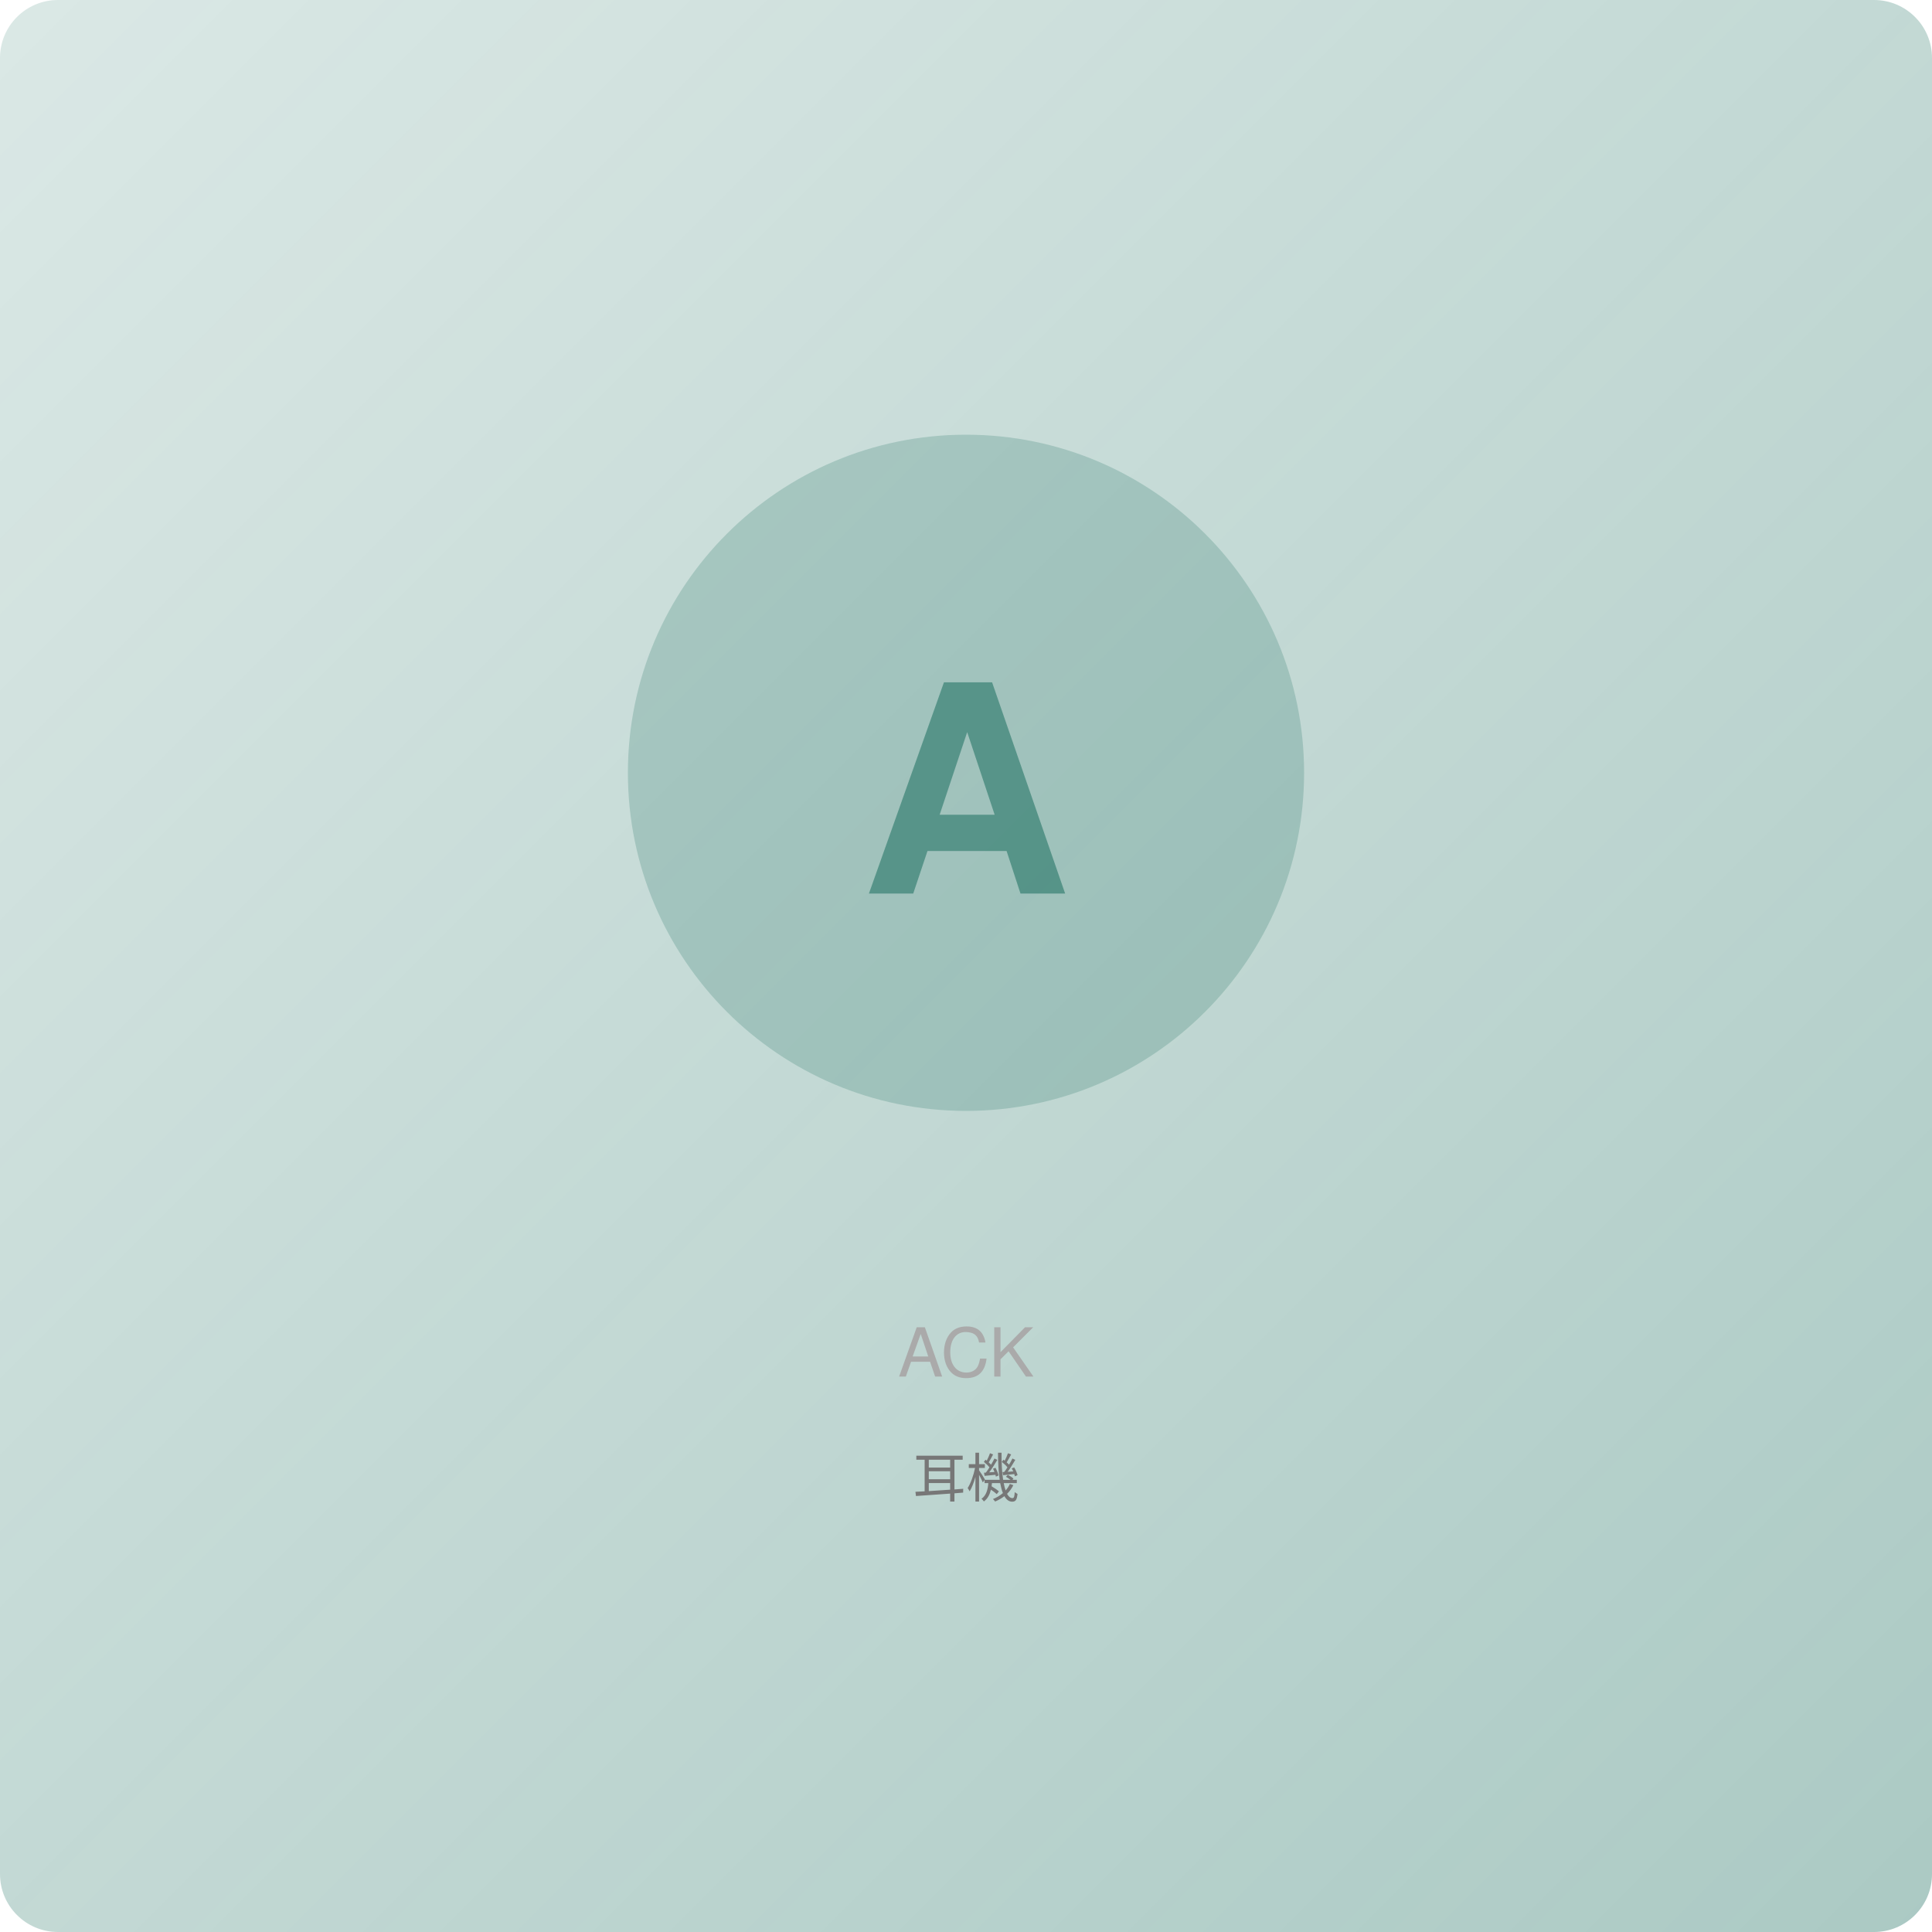
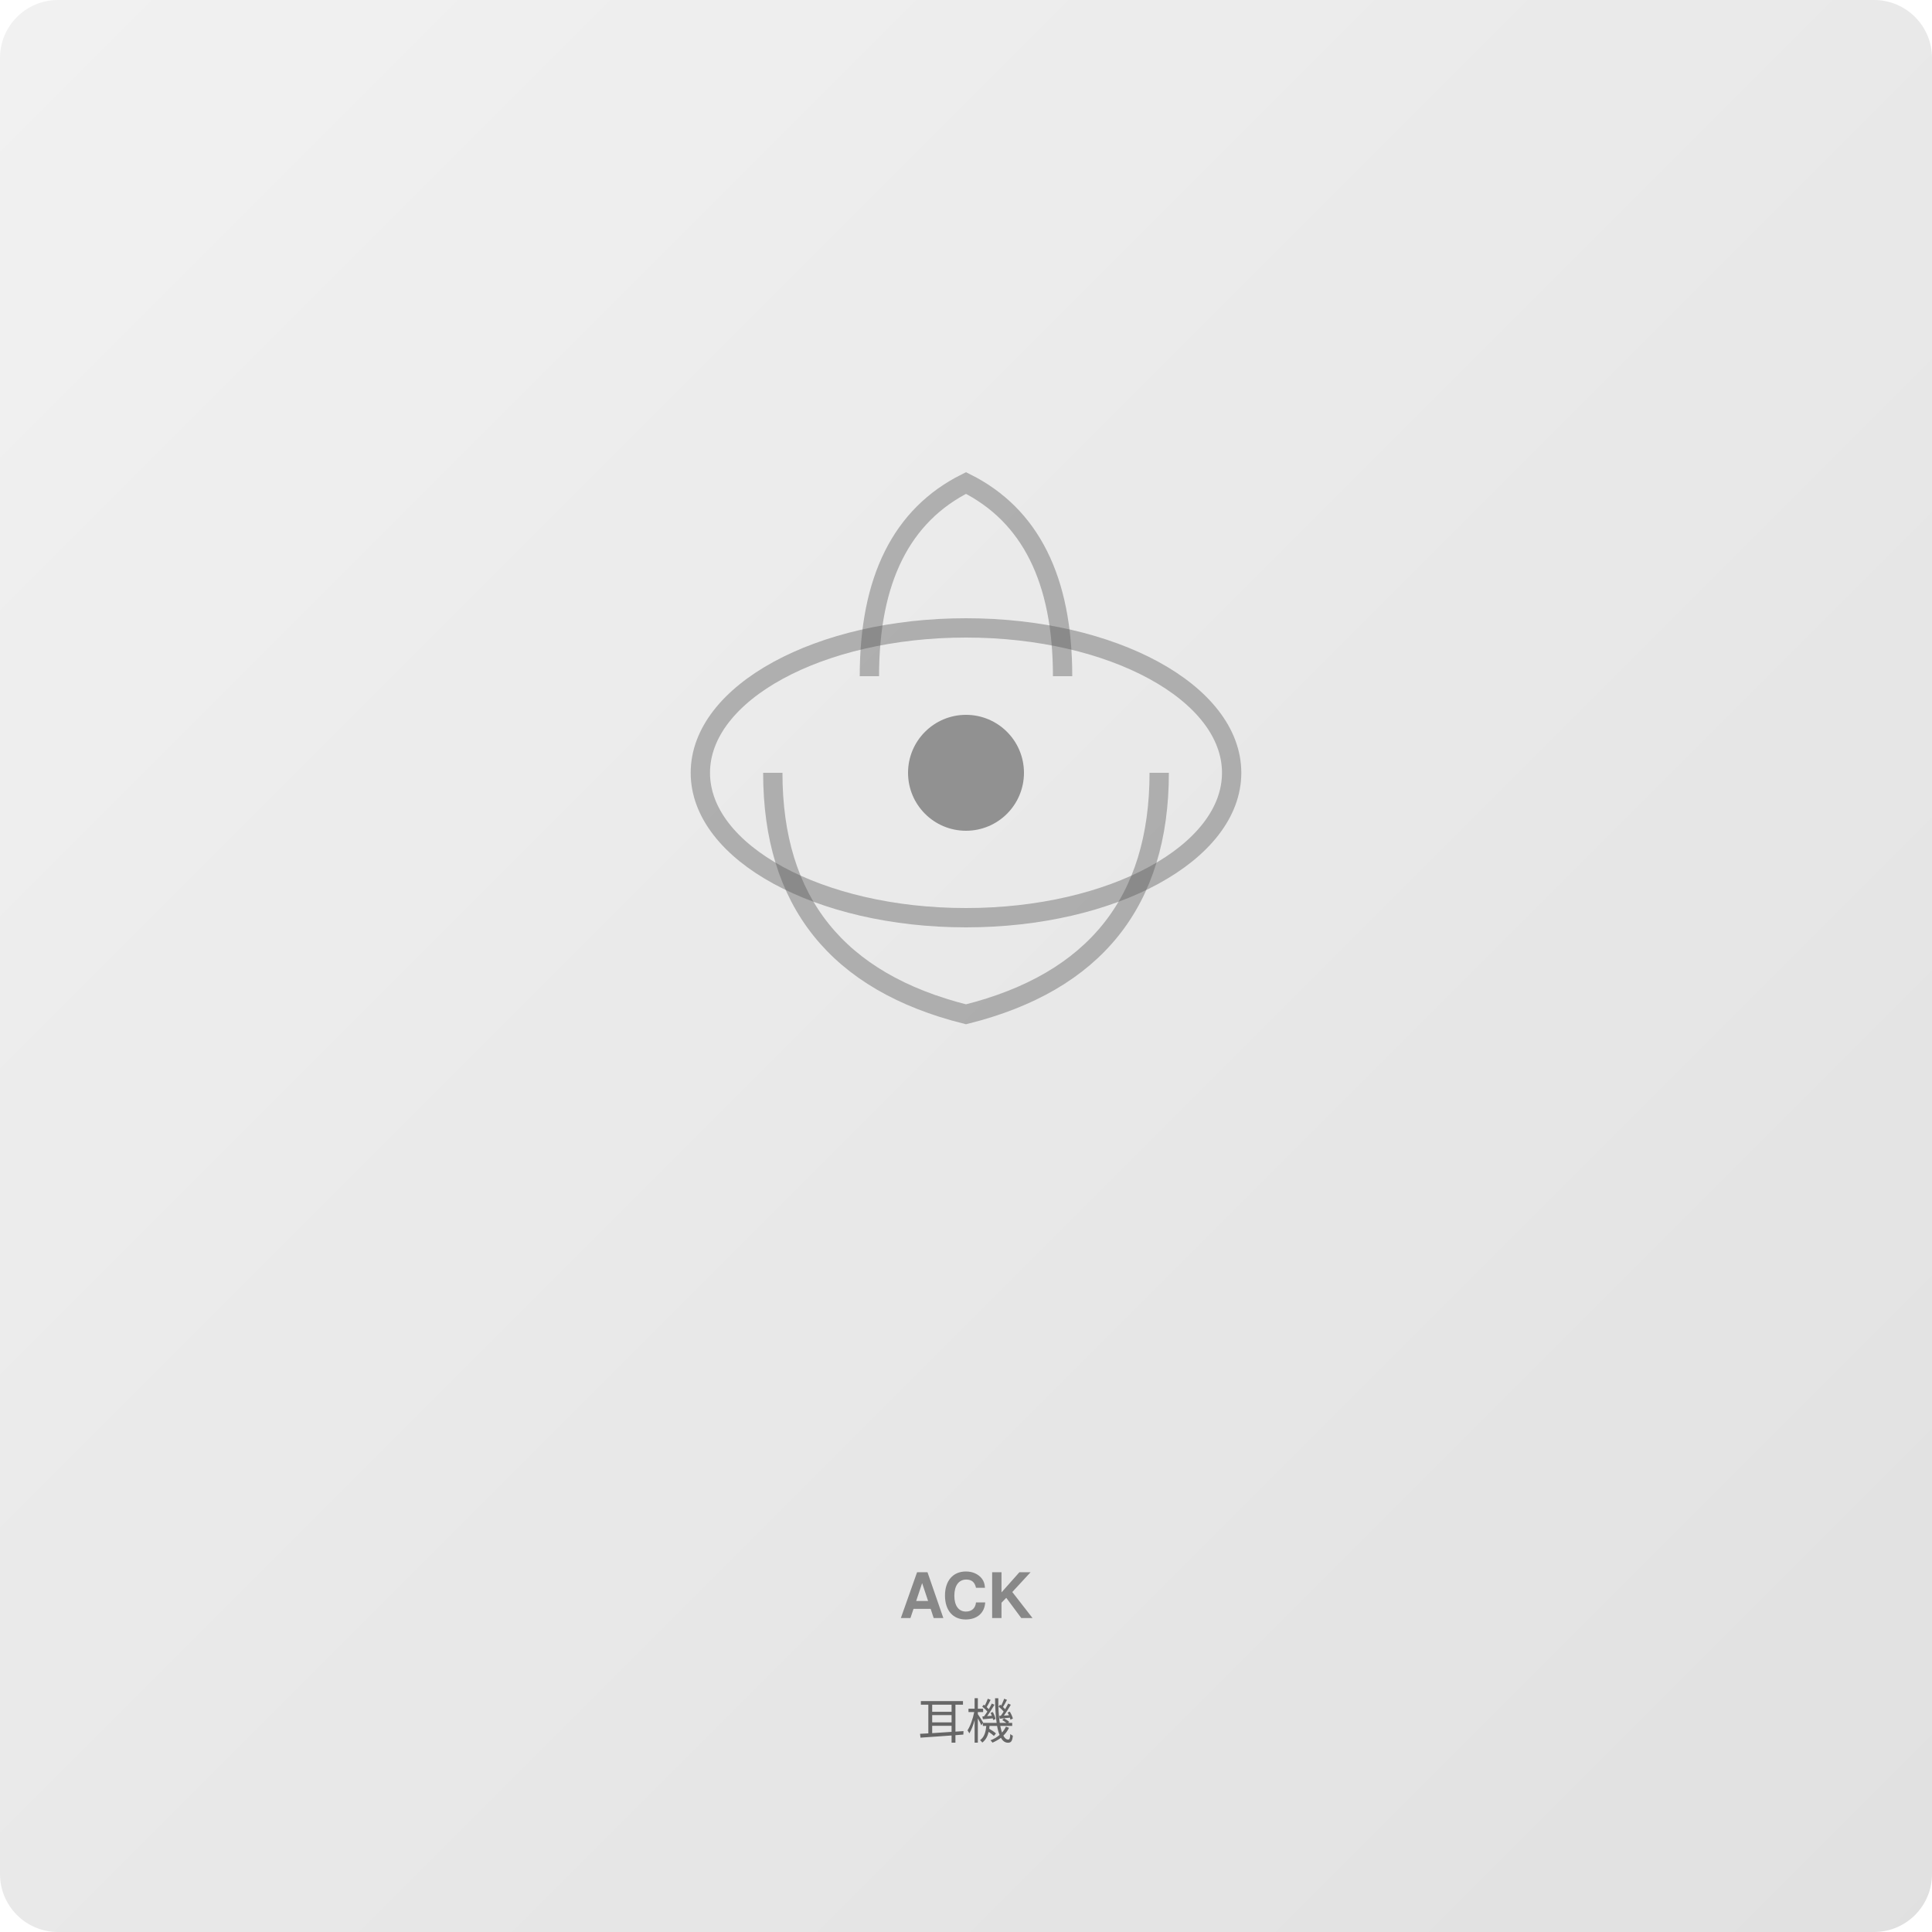
<svg xmlns="http://www.w3.org/2000/svg" width="400" height="400" viewBox="0 0 400 400">
  <defs>
    <linearGradient id="bg" x1="0%" y1="0%" x2="100%" y2="100%">
-       <stop offset="0%" style="stop-color:#0E6655;stop-opacity:0.15" />
-       <stop offset="100%" style="stop-color:#0E6655;stop-opacity:0.35" />
+       <stop offset="0%" style="stop-color:#555555;stop-opacity:0.08" />
+       <stop offset="100%" style="stop-color:#555555;stop-opacity:0.18" />
    </linearGradient>
  </defs>
  <rect width="400" height="400" fill="url(#bg)" rx="12" />
-   <circle cx="200" cy="160" r="70" fill="#0E6655" opacity="0.2" />
-   <text x="200" y="185" text-anchor="middle" font-family="Helvetica,Arial,sans-serif" font-size="60" font-weight="bold" fill="#0E6655" opacity="0.5">A</text>
-   <text x="200" y="285" text-anchor="middle" font-family="Helvetica,Arial,sans-serif" font-size="14" fill="#aaa">ACK</text>
-   <text x="200" y="310" text-anchor="middle" font-family="Helvetica,Arial,sans-serif" font-size="11" fill="#777">耳機</text>
+   <g transform="translate(140,120)">
+     <ellipse cx="60" cy="40" rx="55" ry="30" fill="none" stroke="#555555" stroke-width="4" opacity="0.4" />
+     <path d="M20 40 Q20 80 60 90 Q100 80 100 40" fill="none" stroke="#555555" stroke-width="4" opacity="0.4" />
+     <path d="M40 20 Q40-10 60-20 Q80-10 80 20" fill="none" stroke="#555555" stroke-width="4" opacity="0.4" />
+     <circle cx="60" cy="40" r="12" fill="#555555" opacity="0.6" />
+   </g>
+   <text x="200" y="335" text-anchor="middle" font-family="Helvetica,Arial,sans-serif" font-size="13" fill="#888" font-weight="bold">ACK</text>
+   <text x="200" y="360" text-anchor="middle" font-family="Helvetica,Arial,sans-serif" font-size="10" fill="#666">耳機</text>
</svg>
